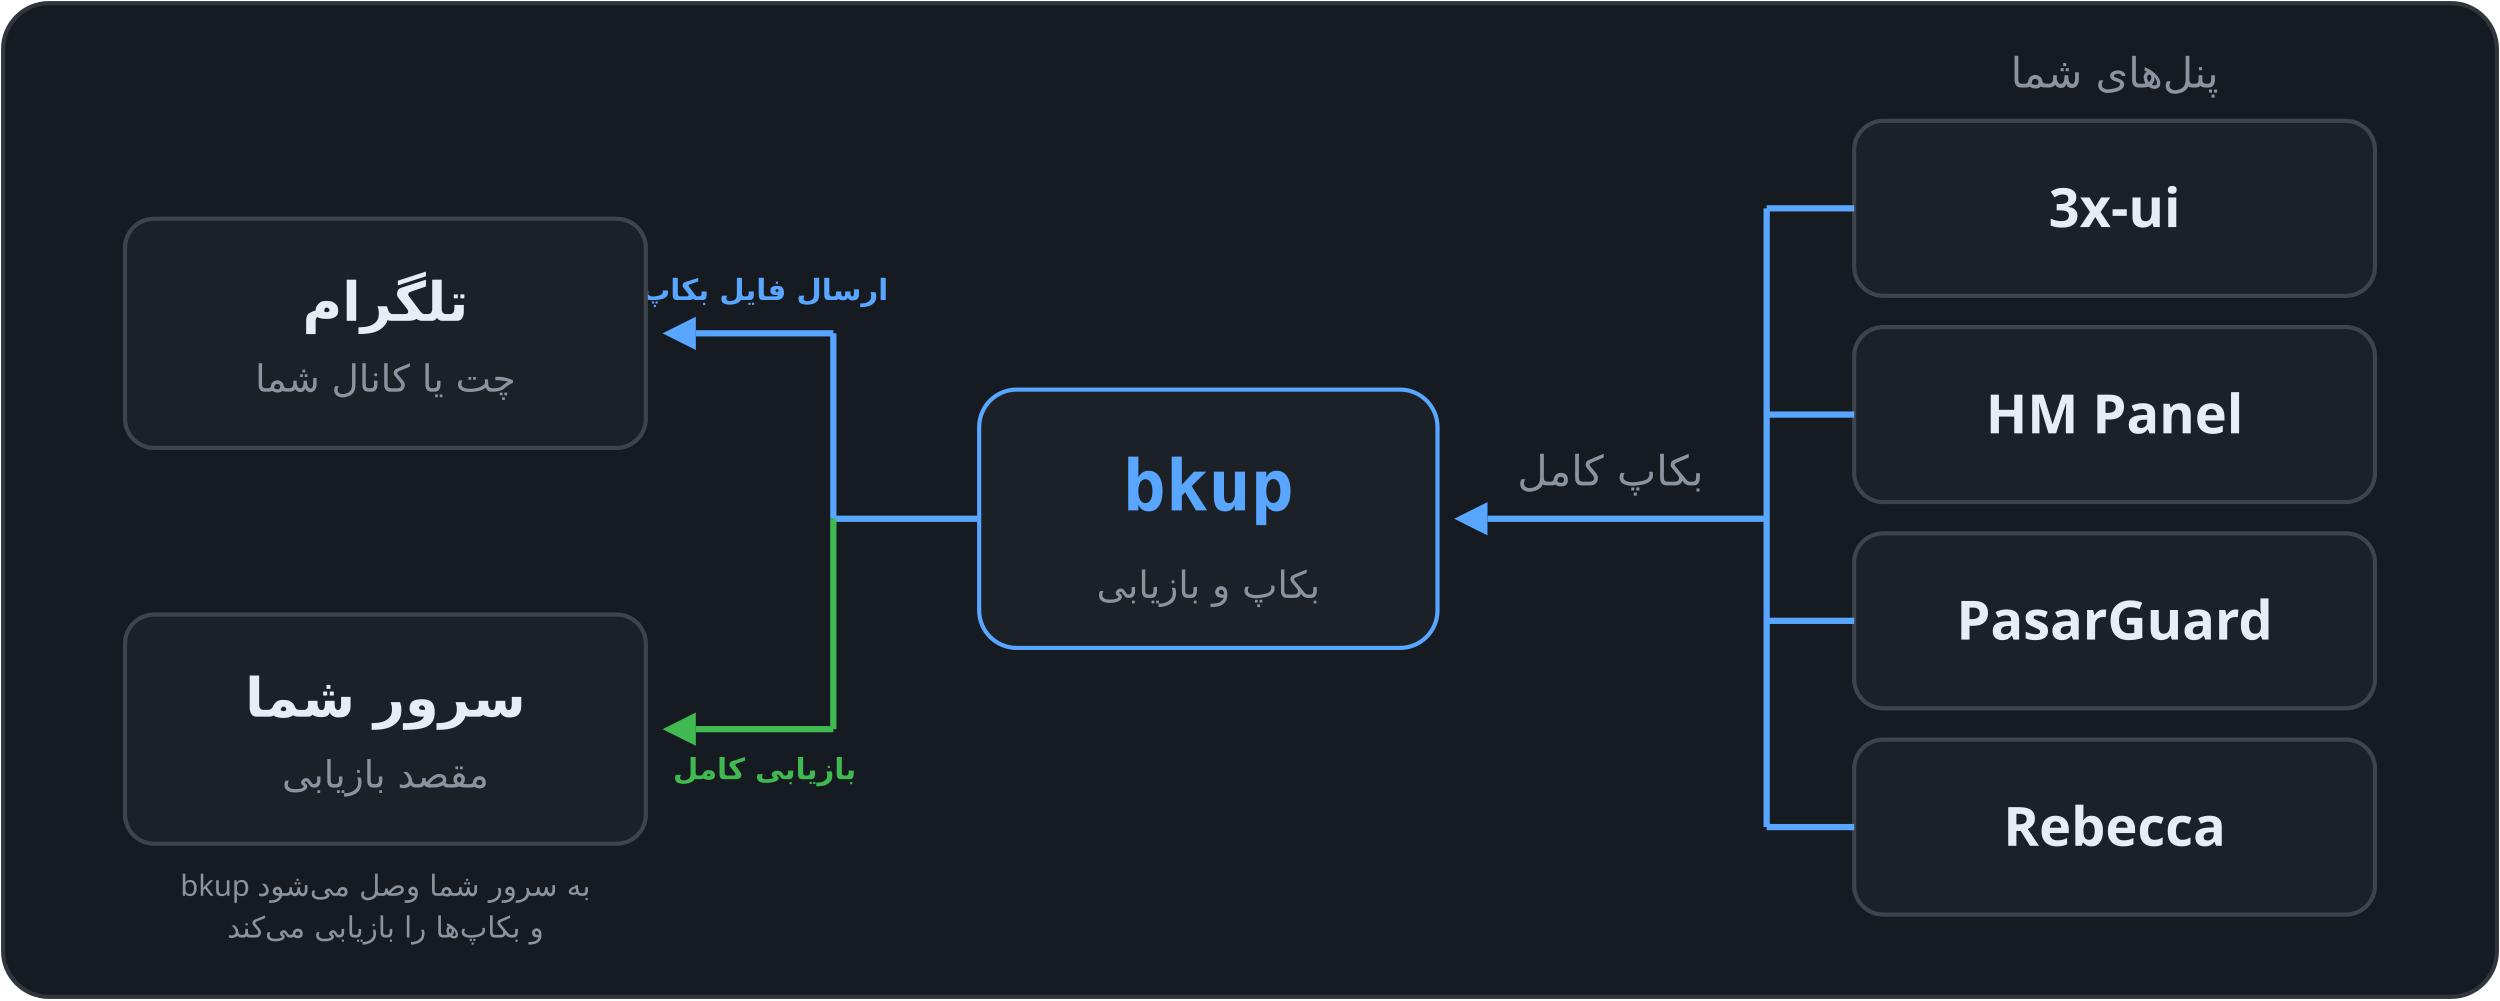
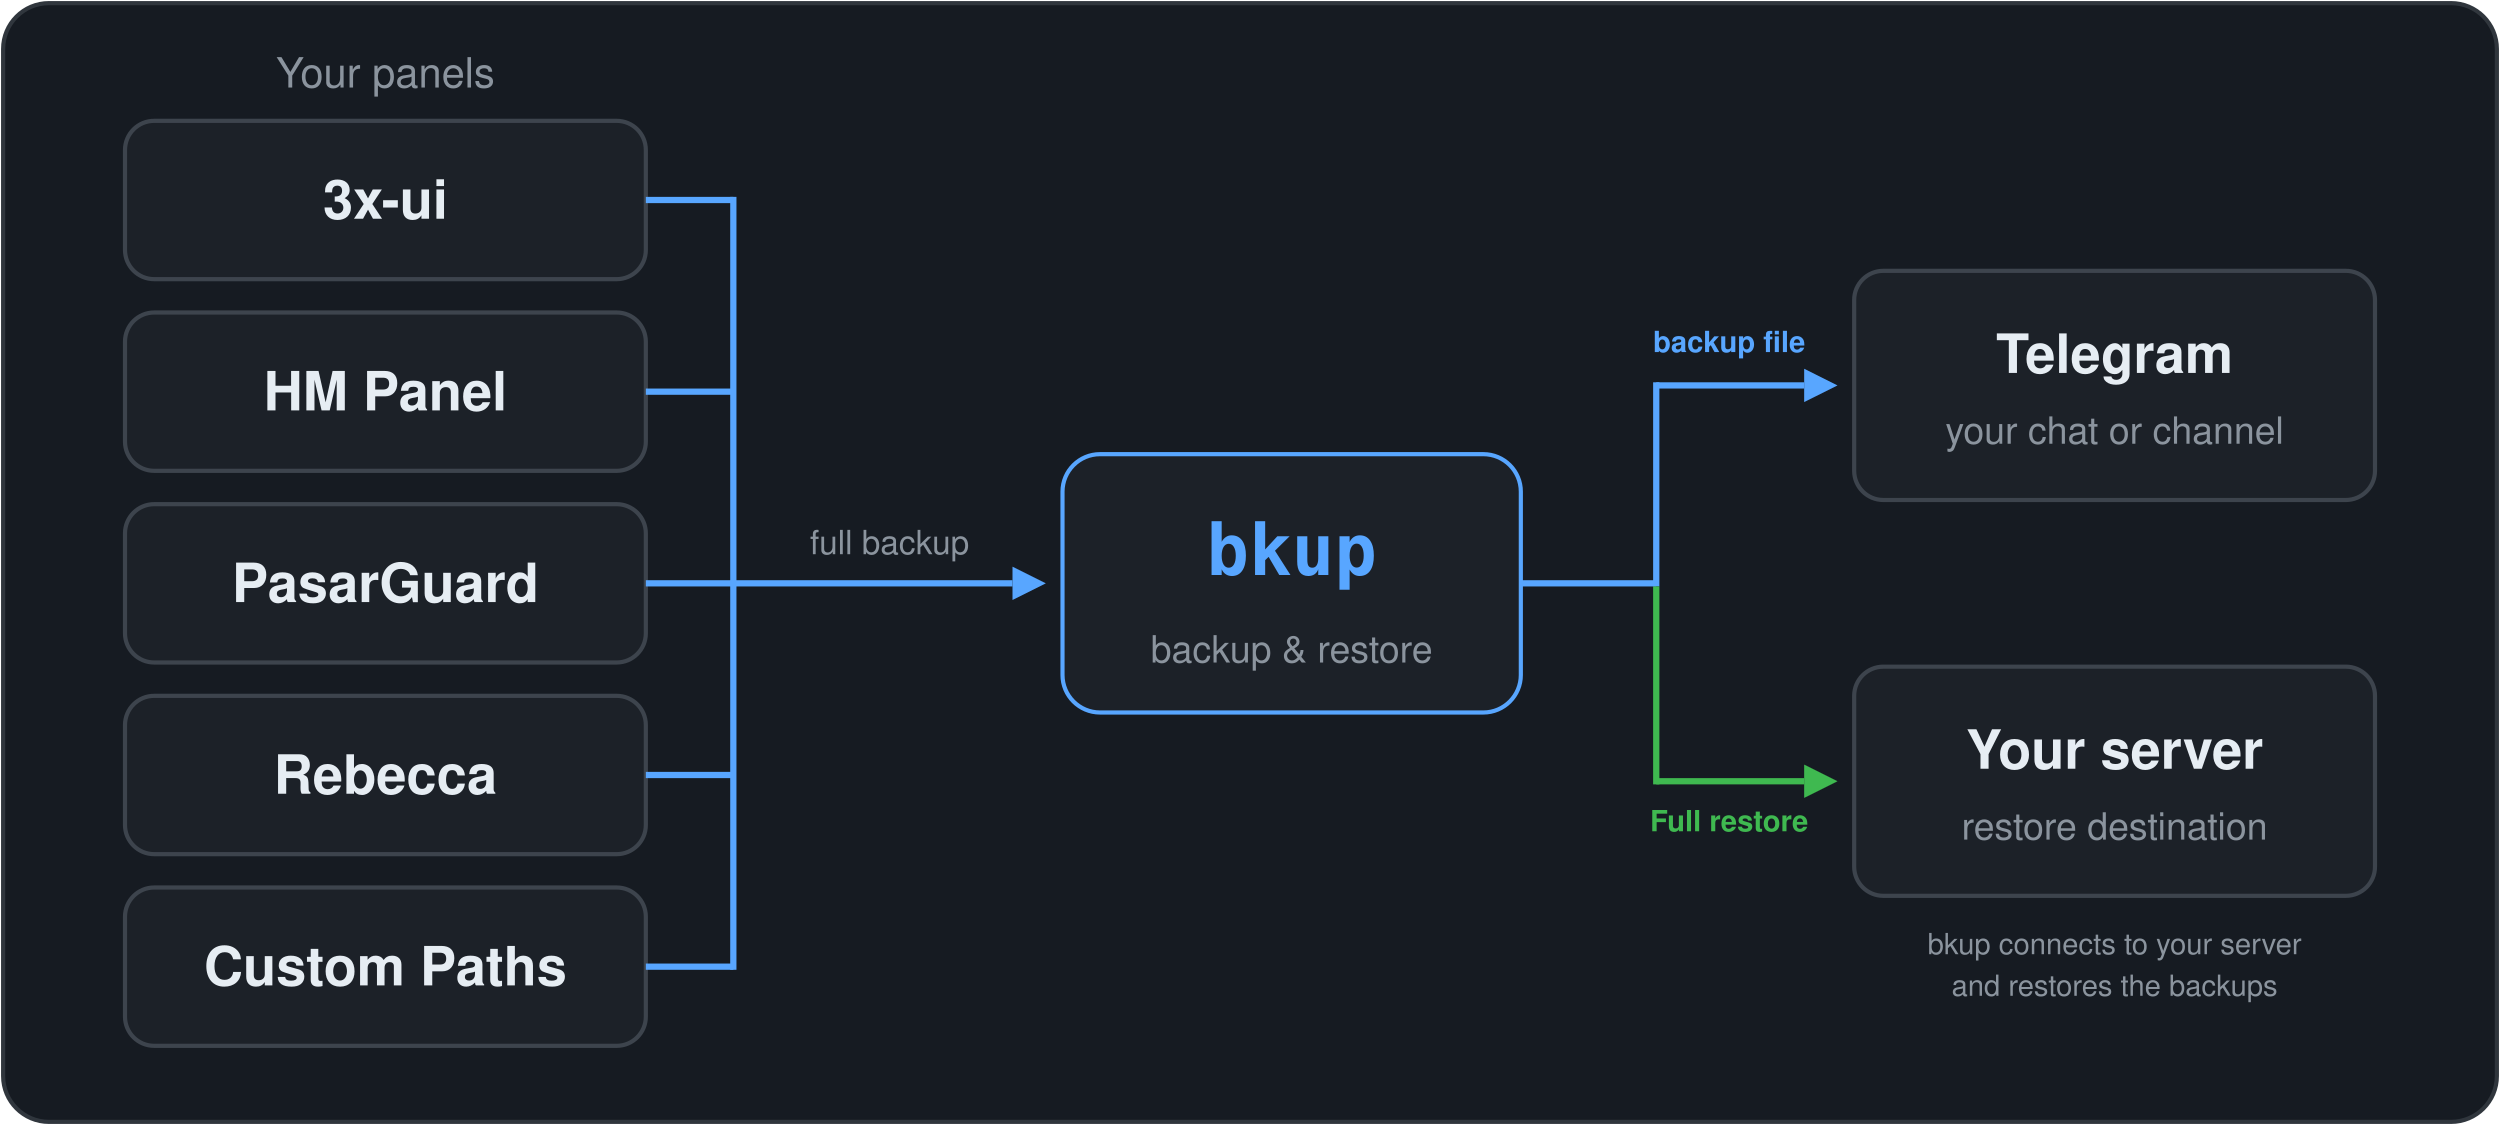
- <svg xmlns="http://www.w3.org/2000/svg" width="1200" height="480" viewBox="0 0 1200 480" role="img" aria-label="پنل‌ها به bkup و سپس تلگرام و سرور">
-   <rect x="1.5" y="1.5" width="1197" height="477" rx="22" fill="#161b22" stroke="#30363d" stroke-width="2" />
-   <rect x="890" y="58" width="250" height="84" rx="14" fill="#1c2128" stroke="#3d444d" stroke-width="2" />
-   <text x="1015" y="109" text-anchor="middle" font-family="Tahoma,Segoe UI,Vazirmatn,sans-serif" font-size="26" font-weight="600" fill="#e6edf3" direction="rtl" unicode-bidi="plaintext">3x-ui</text>
-   <rect x="890" y="157" width="250" height="84" rx="14" fill="#1c2128" stroke="#3d444d" stroke-width="2" />
-   <text x="1015" y="208" text-anchor="middle" font-family="Tahoma,Segoe UI,Vazirmatn,sans-serif" font-size="26" font-weight="600" fill="#e6edf3" direction="rtl" unicode-bidi="plaintext">HM Panel</text>
-   <rect x="890" y="256" width="250" height="84" rx="14" fill="#1c2128" stroke="#3d444d" stroke-width="2" />
-   <text x="1015" y="307" text-anchor="middle" font-family="Tahoma,Segoe UI,Vazirmatn,sans-serif" font-size="26" font-weight="600" fill="#e6edf3" direction="rtl" unicode-bidi="plaintext">PasarGuard</text>
-   <rect x="890" y="355" width="250" height="84" rx="14" fill="#1c2128" stroke="#3d444d" stroke-width="2" />
-   <text x="1015" y="406" text-anchor="middle" font-family="Tahoma,Segoe UI,Vazirmatn,sans-serif" font-size="26" font-weight="600" fill="#e6edf3" direction="rtl" unicode-bidi="plaintext">Rebecca</text>
-   <text x="1015" y="42" text-anchor="middle" font-family="Tahoma,Segoe UI,Vazirmatn,sans-serif" font-size="20" font-weight="400" fill="#8b949e" direction="rtl" unicode-bidi="plaintext">پنل‌های شما</text>
-   <line x1="890" y1="100" x2="848" y2="100" stroke="#58a6ff" stroke-width="3" />
-   <line x1="890" y1="199" x2="848" y2="199" stroke="#58a6ff" stroke-width="3" />
-   <line x1="890" y1="298" x2="848" y2="298" stroke="#58a6ff" stroke-width="3" />
-   <line x1="890" y1="397" x2="848" y2="397" stroke="#58a6ff" stroke-width="3" />
-   <line x1="848" y1="100" x2="848" y2="397" stroke="#58a6ff" stroke-width="3" />
-   <line x1="848" y1="249" x2="714" y2="249" stroke="#58a6ff" stroke-width="3" />
-   <polygon points="698,249 714,241 714,257" fill="#58a6ff" />
-   <text x="773" y="233" text-anchor="middle" font-family="Tahoma,Segoe UI,Vazirmatn,sans-serif" font-size="20" font-weight="400" fill="#8b949e" direction="rtl" unicode-bidi="plaintext">بکاپ کامل</text>
-   <rect x="470" y="187" width="220" height="124" rx="18" fill="#1c2128" stroke="#58a6ff" stroke-width="2" />
-   <text x="580" y="245" text-anchor="middle" font-family="Menlo,Consolas,monospace" font-size="34" font-weight="700" fill="#58a6ff" direction="rtl" unicode-bidi="plaintext">bkup</text>
-   <text x="580" y="287" text-anchor="middle" font-family="Tahoma,Segoe UI,Vazirmatn,sans-serif" font-size="18" font-weight="400" fill="#8b949e" direction="rtl" unicode-bidi="plaintext">بکاپ و بازیابی</text>
-   <line x1="470" y1="249" x2="400" y2="249" stroke="#58a6ff" stroke-width="3" />
-   <line x1="400" y1="249" x2="400" y2="160" stroke="#58a6ff" stroke-width="3" />
-   <line x1="400" y1="249" x2="400" y2="350" stroke="#3fb950" stroke-width="3" />
-   <line x1="400" y1="160" x2="334" y2="160" stroke="#58a6ff" stroke-width="3" />
-   <polygon points="318,160 334,152 334,168" fill="#58a6ff" />
-   <line x1="400" y1="350" x2="334" y2="350" stroke="#3fb950" stroke-width="3" />
-   <polygon points="318,350 334,342 334,358" fill="#3fb950" />
-   <text x="367" y="144" text-anchor="middle" font-family="Tahoma,Segoe UI,Vazirmatn,sans-serif" font-size="14" font-weight="700" fill="#58a6ff" direction="rtl" unicode-bidi="plaintext">ارسال فایل بکاپ</text>
-   <text x="367" y="374" text-anchor="middle" font-family="Tahoma,Segoe UI,Vazirmatn,sans-serif" font-size="14" font-weight="700" fill="#3fb950" direction="rtl" unicode-bidi="plaintext">بازیابی کامل</text>
-   <rect x="60" y="105" width="250" height="110" rx="14" fill="#1c2128" stroke="#3d444d" stroke-width="2" />
-   <text x="185" y="154" text-anchor="middle" font-family="Tahoma,Segoe UI,Vazirmatn,sans-serif" font-size="26" font-weight="600" fill="#e6edf3" direction="rtl" unicode-bidi="plaintext">تلگرام</text>
-   <text x="185" y="188" text-anchor="middle" font-family="Tahoma,Segoe UI,Vazirmatn,sans-serif" font-size="18" font-weight="400" fill="#8b949e" direction="rtl" unicode-bidi="plaintext">چت یا کانال شما</text>
-   <rect x="60" y="295" width="250" height="110" rx="14" fill="#1c2128" stroke="#3d444d" stroke-width="2" />
-   <text x="185" y="344" text-anchor="middle" font-family="Tahoma,Segoe UI,Vazirmatn,sans-serif" font-size="26" font-weight="600" fill="#e6edf3" direction="rtl" unicode-bidi="plaintext">سرور شما</text>
-   <text x="185" y="378" text-anchor="middle" font-family="Tahoma,Segoe UI,Vazirmatn,sans-serif" font-size="18" font-weight="400" fill="#8b949e" direction="rtl" unicode-bidi="plaintext">مقصد بازیابی</text>
-   <text x="185" y="430" text-anchor="middle" font-family="Tahoma,Segoe UI,Vazirmatn,sans-serif" font-size="14" font-weight="400" fill="#8b949e" direction="rtl" unicode-bidi="plaintext">bkup به سرور شما وصل می‌شود</text>
-   <text x="185" y="450" text-anchor="middle" font-family="Tahoma,Segoe UI,Vazirmatn,sans-serif" font-size="14" font-weight="400" fill="#8b949e" direction="rtl" unicode-bidi="plaintext">و بکاپ‌ها را بازیابی می‌کند</text>
+ <svg xmlns="http://www.w3.org/2000/svg" width="1200" height="540" viewBox="0 0 1200 540" role="img" aria-label="Your panels to bkup, then Telegram backups and server restore">
+   <rect x="1.5" y="1.5" width="1197" height="537" rx="22" fill="#161b22" stroke="#30363d" stroke-width="2" />
+   <text x="185" y="42" text-anchor="middle" font-family="Segoe UI,Helvetica,Arial,sans-serif" font-size="20" fill="#8b949e">Your panels</text>
+   <rect x="60" y="58" width="250" height="76" rx="14" fill="#1c2128" stroke="#3d444d" stroke-width="2" />
+   <text x="185" y="105" text-anchor="middle" font-family="Segoe UI,Helvetica,Arial,sans-serif" font-size="26" font-weight="600" fill="#e6edf3">3x-ui</text>
+   <rect x="60" y="150" width="250" height="76" rx="14" fill="#1c2128" stroke="#3d444d" stroke-width="2" />
+   <text x="185" y="197" text-anchor="middle" font-family="Segoe UI,Helvetica,Arial,sans-serif" font-size="26" font-weight="600" fill="#e6edf3">HM Panel</text>
+   <rect x="60" y="242" width="250" height="76" rx="14" fill="#1c2128" stroke="#3d444d" stroke-width="2" />
+   <text x="185" y="289" text-anchor="middle" font-family="Segoe UI,Helvetica,Arial,sans-serif" font-size="26" font-weight="600" fill="#e6edf3">PasarGuard</text>
+   <rect x="60" y="334" width="250" height="76" rx="14" fill="#1c2128" stroke="#3d444d" stroke-width="2" />
+   <text x="185" y="381" text-anchor="middle" font-family="Segoe UI,Helvetica,Arial,sans-serif" font-size="26" font-weight="600" fill="#e6edf3">Rebecca</text>
+   <rect x="60" y="426" width="250" height="76" rx="14" fill="#1c2128" stroke="#3d444d" stroke-width="2" />
+   <text x="185" y="473" text-anchor="middle" font-family="Segoe UI,Helvetica,Arial,sans-serif" font-size="26" font-weight="600" fill="#e6edf3">Custom Paths</text>
+   <line x1="310" y1="96" x2="352" y2="96" stroke="#58a6ff" stroke-width="3" />
+   <line x1="310" y1="188" x2="352" y2="188" stroke="#58a6ff" stroke-width="3" />
+   <line x1="310" y1="280" x2="352" y2="280" stroke="#58a6ff" stroke-width="3" />
+   <line x1="310" y1="372" x2="352" y2="372" stroke="#58a6ff" stroke-width="3" />
+   <line x1="310" y1="464" x2="352" y2="464" stroke="#58a6ff" stroke-width="3" />
+   <line x1="352" y1="94.5" x2="352" y2="465.5" stroke="#58a6ff" stroke-width="3" />
+   <line x1="352" y1="280" x2="486" y2="280" stroke="#58a6ff" stroke-width="3" />
+   <polygon points="502,280 486,272 486,288" fill="#58a6ff" />
+   <text x="427" y="266" text-anchor="middle" font-family="Segoe UI,Helvetica,Arial,sans-serif" font-size="16" fill="#8b949e">full backup</text>
+   <rect x="510" y="218" width="220" height="124" rx="18" fill="#1c2128" stroke="#58a6ff" stroke-width="2" />
+   <text x="620" y="276" text-anchor="middle" font-family="Menlo,Consolas,monospace" font-size="34" font-weight="700" fill="#58a6ff">bkup</text>
+   <text x="620" y="318" text-anchor="middle" font-family="Segoe UI,Helvetica,Arial,sans-serif" font-size="18" fill="#8b949e">backup &amp; restore</text>
+   <line x1="730" y1="280" x2="795" y2="280" stroke="#58a6ff" stroke-width="3" />
+   <line x1="795" y1="281.5" x2="795" y2="183.5" stroke="#58a6ff" stroke-width="3" />
+   <line x1="795" y1="185" x2="866" y2="185" stroke="#58a6ff" stroke-width="3" />
+   <polygon points="882,185 866,177 866,193" fill="#58a6ff" />
+   <text x="830" y="169" text-anchor="middle" font-family="Segoe UI,Helvetica,Arial,sans-serif" font-size="14" font-weight="700" fill="#58a6ff">backup file</text>
+   <line x1="795" y1="281.5" x2="795" y2="376.5" stroke="#3fb950" stroke-width="3" />
+   <line x1="795" y1="375" x2="866" y2="375" stroke="#3fb950" stroke-width="3" />
+   <polygon points="882,375 866,367 866,383" fill="#3fb950" />
+   <text x="830" y="399" text-anchor="middle" font-family="Segoe UI,Helvetica,Arial,sans-serif" font-size="14" font-weight="700" fill="#3fb950">Full restore</text>
+   <rect x="890" y="130" width="250" height="110" rx="14" fill="#1c2128" stroke="#3d444d" stroke-width="2" />
+   <text x="1015" y="179" text-anchor="middle" font-family="Segoe UI,Helvetica,Arial,sans-serif" font-size="26" font-weight="600" fill="#e6edf3">Telegram</text>
+   <text x="1015" y="213" text-anchor="middle" font-family="Segoe UI,Helvetica,Arial,sans-serif" font-size="18" fill="#8b949e">your chat or channel</text>
+   <rect x="890" y="320" width="250" height="110" rx="14" fill="#1c2128" stroke="#3d444d" stroke-width="2" />
+   <text x="1015" y="369" text-anchor="middle" font-family="Segoe UI,Helvetica,Arial,sans-serif" font-size="26" font-weight="600" fill="#e6edf3">Your server</text>
+   <text x="1015" y="403" text-anchor="middle" font-family="Segoe UI,Helvetica,Arial,sans-serif" font-size="18" fill="#8b949e">restore destination</text>
+   <text x="1015" y="458" text-anchor="middle" font-family="Segoe UI,Helvetica,Arial,sans-serif" font-size="14" fill="#8b949e">bkup connects to your server</text>
+   <text x="1015" y="478" text-anchor="middle" font-family="Segoe UI,Helvetica,Arial,sans-serif" font-size="14" fill="#8b949e">and restores the backups</text>
</svg>
